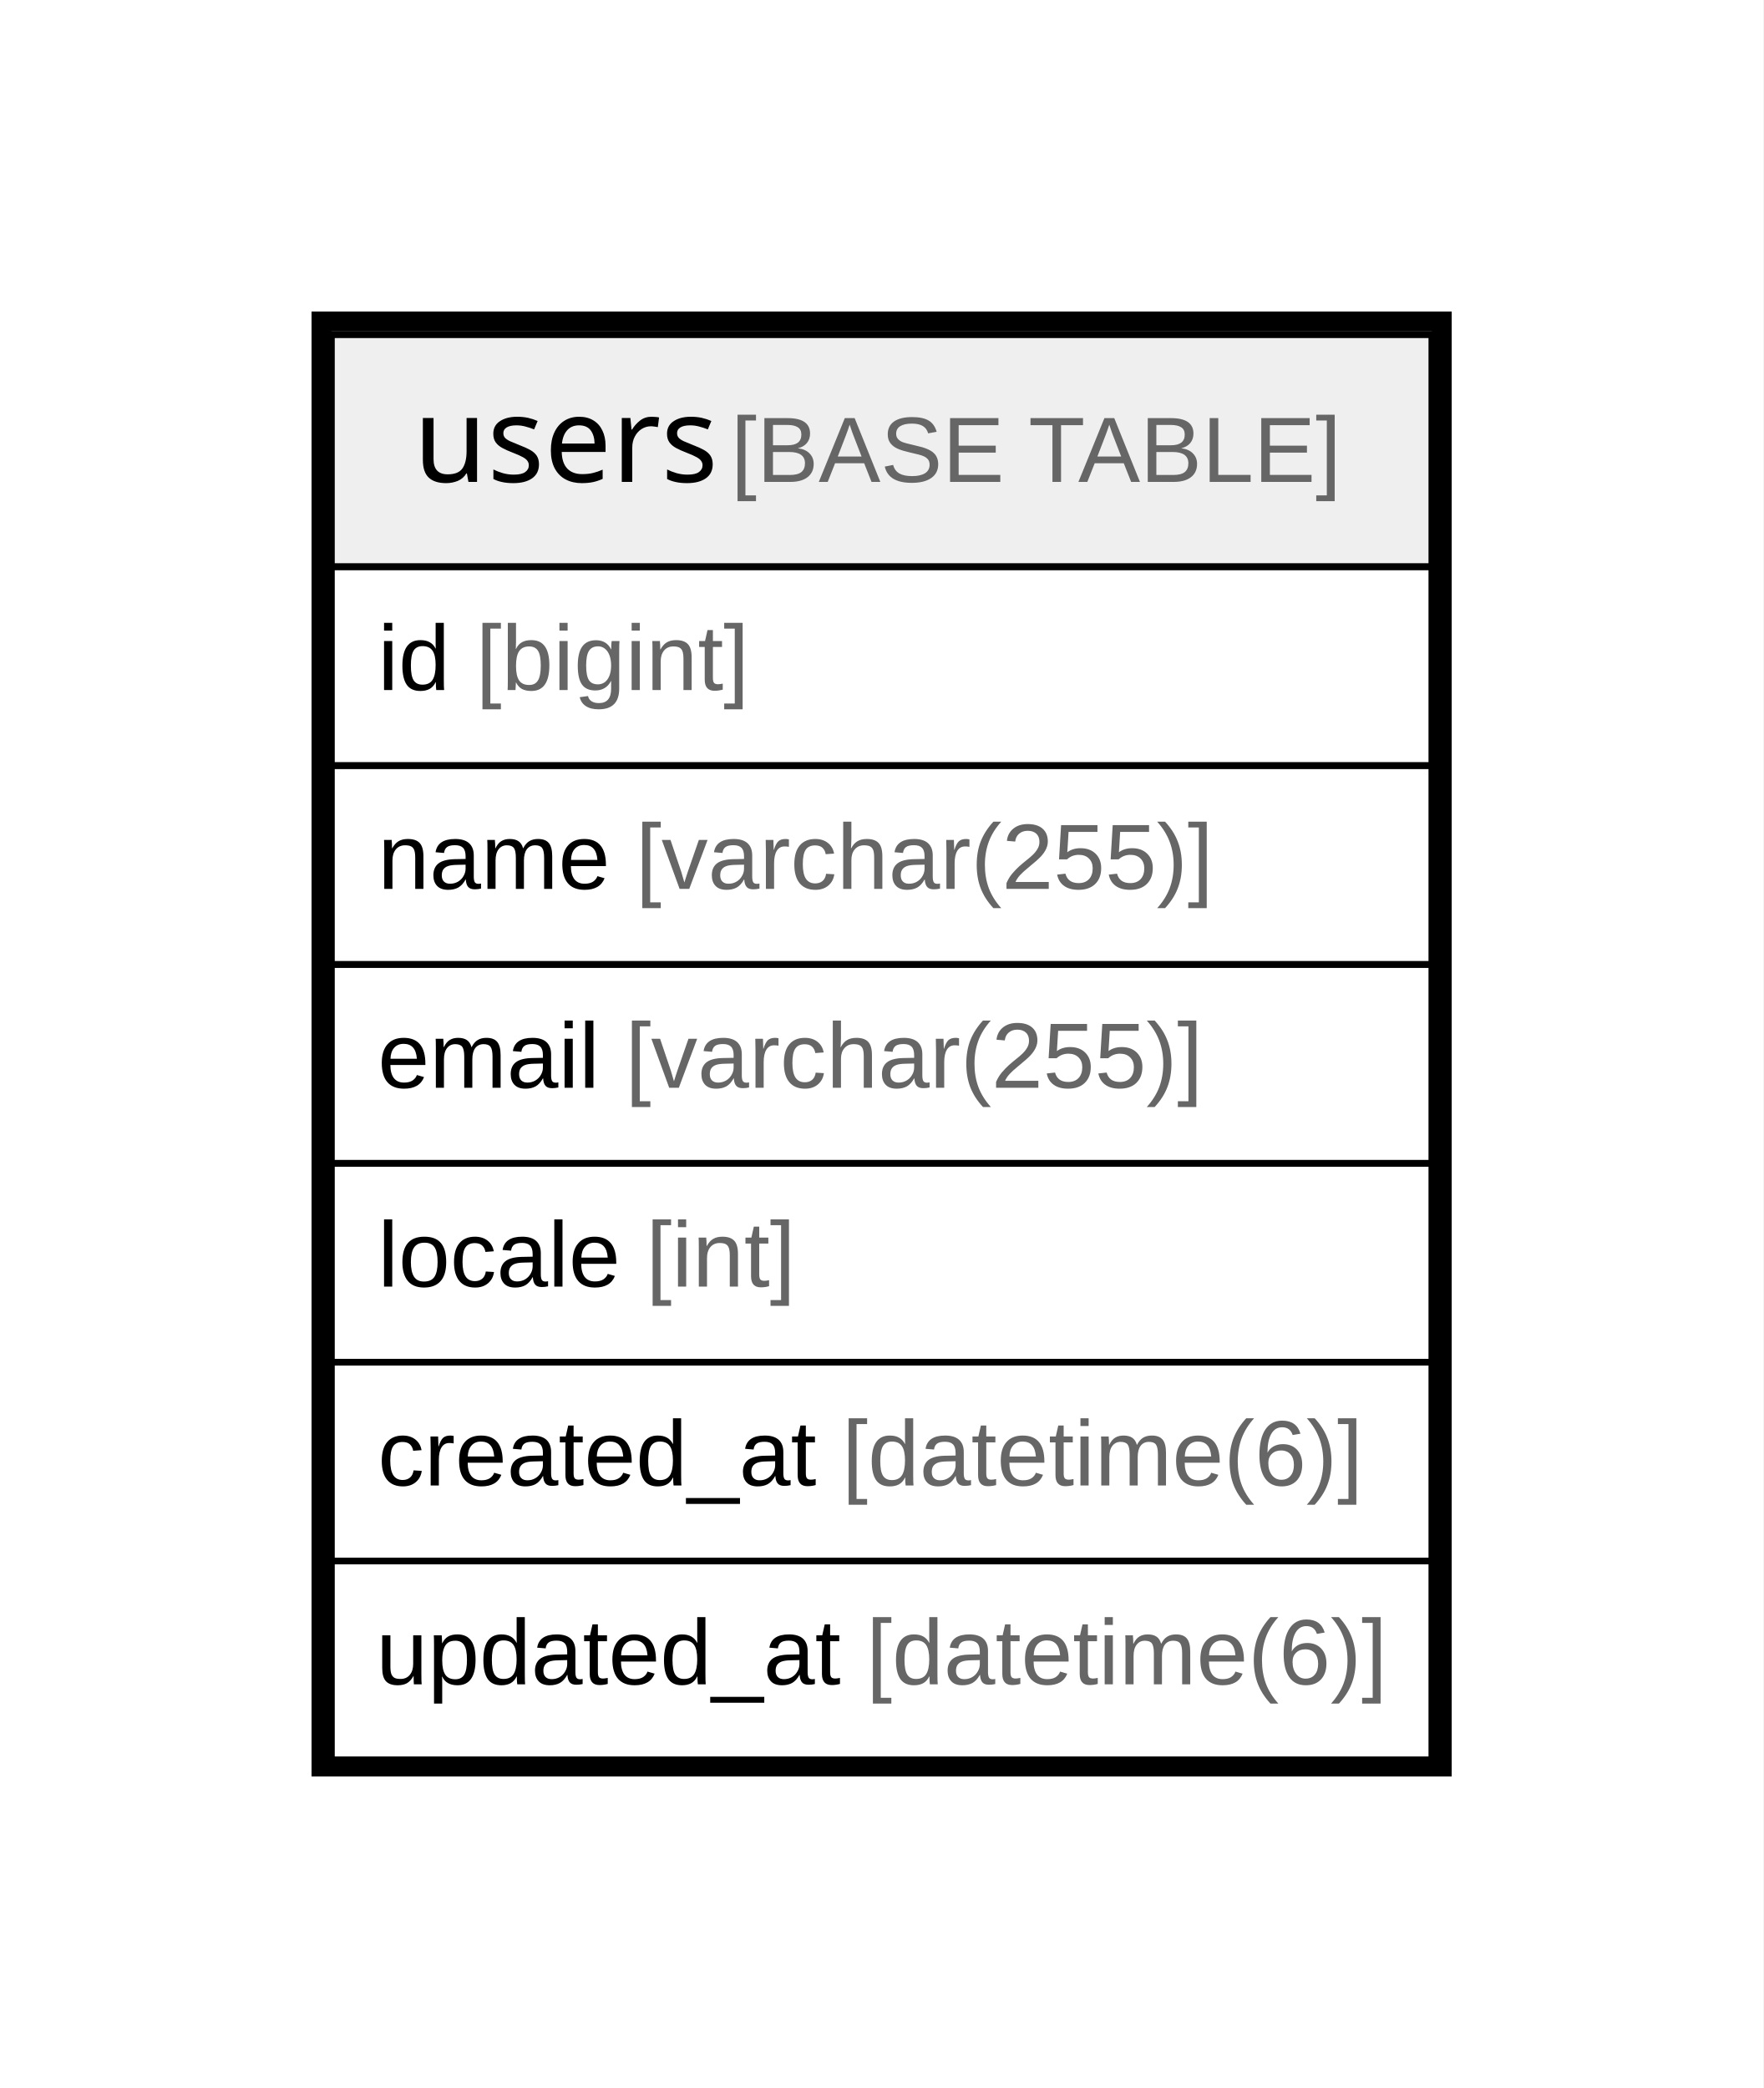
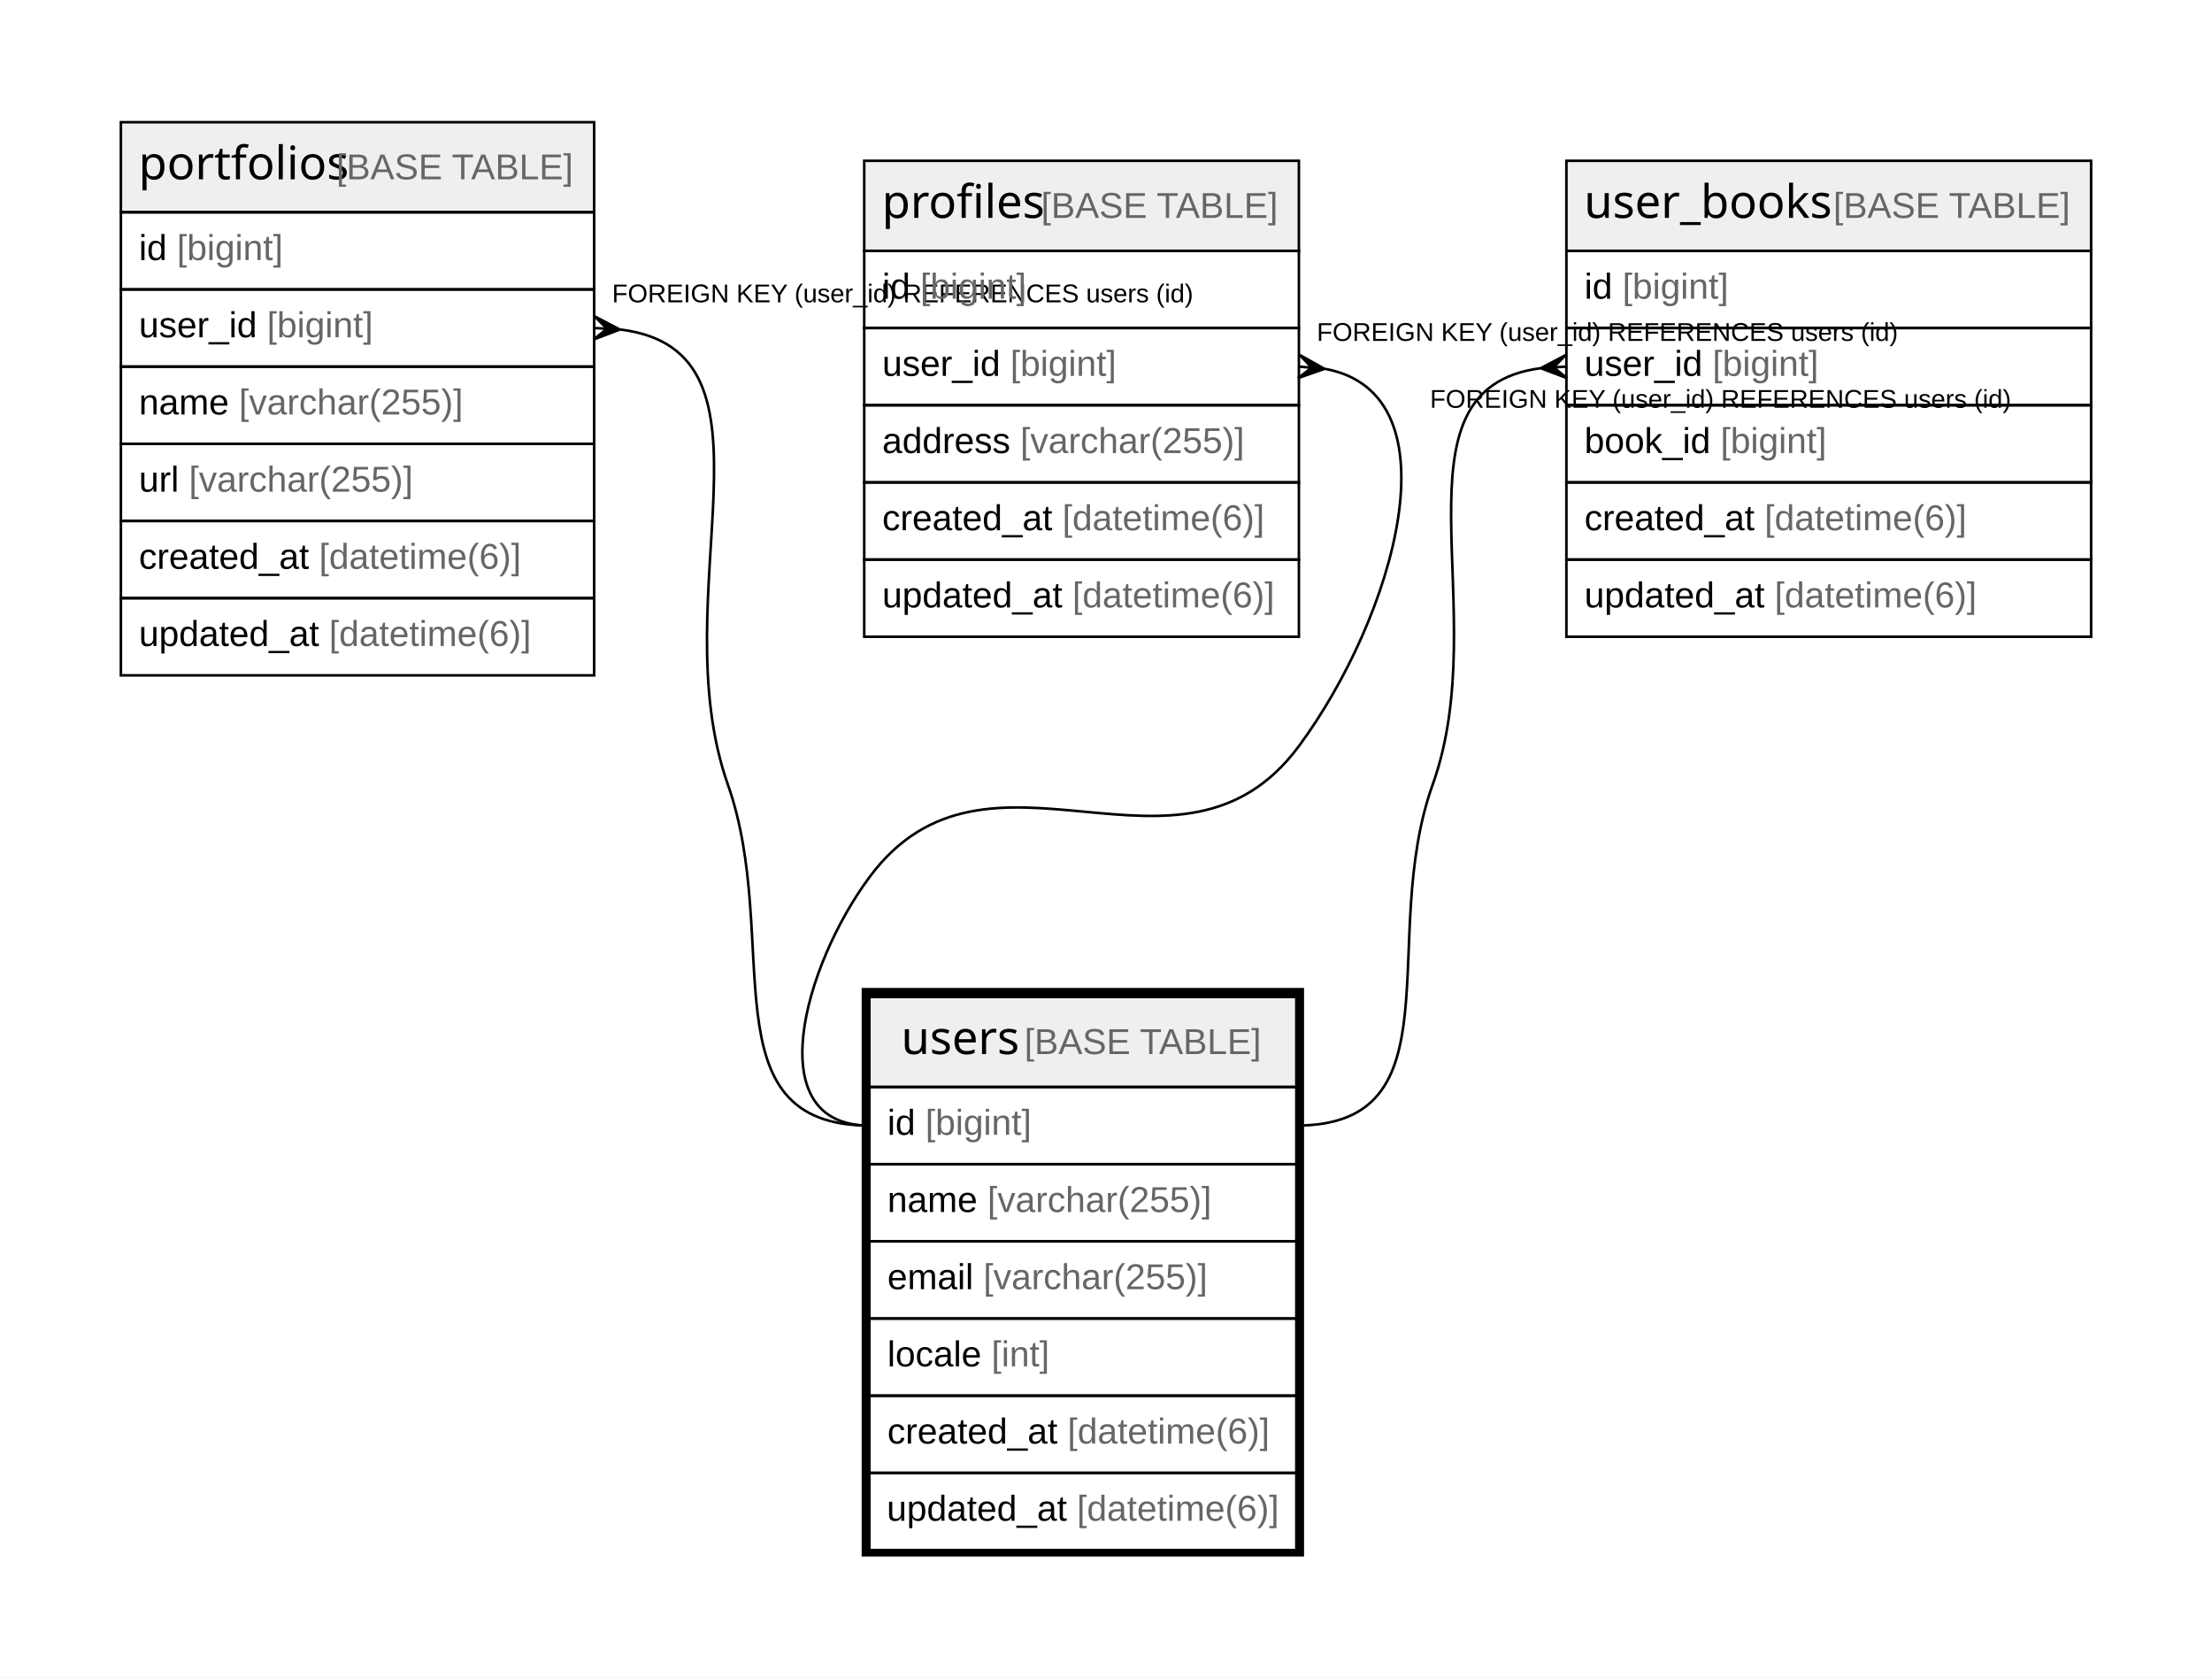
- <svg xmlns="http://www.w3.org/2000/svg" width="266pt" height="315pt" viewBox="0.00 0.00 266.00 315.00">
-   <g id="graph0" class="graph" transform="scale(1 1) rotate(0) translate(4 311)">
-     <polygon fill="#ffffff" stroke="transparent" points="-4,4 -4,-311 262,-311 262,4 -4,4" />
+ <svg xmlns="http://www.w3.org/2000/svg" width="860pt" height="652pt" viewBox="0.00 0.00 860.00 652.00">
+   <g id="graph0" class="graph" transform="scale(1 1) rotate(0) translate(4 648)">
+     <polygon fill="#ffffff" stroke="transparent" points="-4,4 -4,-648 856,-648 856,4 -4,4" />
    <g id="node1" class="node">
-       <polygon fill="#efefef" stroke="transparent" points="46,-225.5 46,-260.5 212,-260.5 212,-225.5 46,-225.5" />
-       <polygon fill="none" stroke="#000000" points="46,-225.5 46,-260.5 212,-260.5 212,-225.5 46,-225.5" />
-       <text text-anchor="start" x="58.371" y="-238.3" font-family="Arial Bold" font-size="18.00" fill="#000000">users</text>
-       <text text-anchor="start" x="102.375" y="-238.3" font-family="Arial" font-size="14.00" fill="#000000"> </text>
-       <text text-anchor="start" x="106.266" y="-238.3" font-family="Arial" font-size="14.00" fill="#666666">[BASE TABLE]</text>
-       <polygon fill="none" stroke="#000000" points="46,-195.5 46,-225.5 212,-225.5 212,-195.5 46,-195.5" />
-       <text text-anchor="start" x="53" y="-206.9" font-family="Arial" font-size="14.00" fill="#000000">id </text>
-       <text text-anchor="start" x="67.78" y="-206.9" font-family="Arial" font-size="14.00" fill="#666666">[bigint]</text>
-       <polygon fill="none" stroke="#000000" points="46,-165.5 46,-195.5 212,-195.5 212,-165.5 46,-165.5" />
-       <text text-anchor="start" x="53" y="-176.9" font-family="Arial" font-size="14.00" fill="#000000">name </text>
-       <text text-anchor="start" x="91.899" y="-176.9" font-family="Arial" font-size="14.00" fill="#666666">[varchar(255)]</text>
-       <polygon fill="none" stroke="#000000" points="46,-135.5 46,-165.5 212,-165.5 212,-135.5 46,-135.5" />
-       <text text-anchor="start" x="53" y="-146.9" font-family="Arial" font-size="14.00" fill="#000000">email </text>
-       <text text-anchor="start" x="90.33" y="-146.9" font-family="Arial" font-size="14.00" fill="#666666">[varchar(255)]</text>
-       <polygon fill="none" stroke="#000000" points="46,-105.5 46,-135.5 212,-135.5 212,-105.5 46,-105.5" />
-       <text text-anchor="start" x="53" y="-116.9" font-family="Arial" font-size="14.00" fill="#000000">locale </text>
-       <text text-anchor="start" x="93.452" y="-116.9" font-family="Arial" font-size="14.00" fill="#666666">[int]</text>
-       <polygon fill="none" stroke="#000000" points="46,-75.5 46,-105.5 212,-105.5 212,-75.5 46,-75.5" />
-       <text text-anchor="start" x="53" y="-86.9" font-family="Arial" font-size="14.00" fill="#000000">created_at </text>
-       <text text-anchor="start" x="123.028" y="-86.9" font-family="Arial" font-size="14.00" fill="#666666">[datetime(6)]</text>
-       <polygon fill="none" stroke="#000000" points="46,-45.5 46,-75.5 212,-75.5 212,-45.5 46,-45.5" />
-       <text text-anchor="start" x="52.752" y="-56.9" font-family="Arial" font-size="14.00" fill="#000000">updated_at </text>
-       <text text-anchor="start" x="126.684" y="-56.9" font-family="Arial" font-size="14.00" fill="#666666">[datetime(6)]</text>
-       <polygon fill="none" stroke="#000000" stroke-width="3" points="44.5,-44.5 44.5,-262.5 213.5,-262.5 213.5,-44.5 44.5,-44.5" />
+       <polygon fill="#efefef" stroke="transparent" points="334,-225.5 334,-260.5 500,-260.5 500,-225.5 334,-225.5" />
+       <polygon fill="none" stroke="#000000" points="334,-225.5 334,-260.5 500,-260.5 500,-225.5 334,-225.5" />
+       <text text-anchor="start" x="346.371" y="-238.3" font-family="Arial Bold" font-size="18.00" fill="#000000">users</text>
+       <text text-anchor="start" x="390.375" y="-238.3" font-family="Arial" font-size="14.00" fill="#000000"> </text>
+       <text text-anchor="start" x="394.266" y="-238.3" font-family="Arial" font-size="14.00" fill="#666666">[BASE TABLE]</text>
+       <polygon fill="none" stroke="#000000" points="334,-195.5 334,-225.5 500,-225.5 500,-195.5 334,-195.5" />
+       <text text-anchor="start" x="341" y="-206.9" font-family="Arial" font-size="14.00" fill="#000000">id </text>
+       <text text-anchor="start" x="355.78" y="-206.9" font-family="Arial" font-size="14.00" fill="#666666">[bigint]</text>
+       <polygon fill="none" stroke="#000000" points="334,-165.5 334,-195.5 500,-195.5 500,-165.5 334,-165.5" />
+       <text text-anchor="start" x="341" y="-176.9" font-family="Arial" font-size="14.00" fill="#000000">name </text>
+       <text text-anchor="start" x="379.899" y="-176.9" font-family="Arial" font-size="14.00" fill="#666666">[varchar(255)]</text>
+       <polygon fill="none" stroke="#000000" points="334,-135.5 334,-165.5 500,-165.5 500,-135.5 334,-135.5" />
+       <text text-anchor="start" x="341" y="-146.9" font-family="Arial" font-size="14.00" fill="#000000">email </text>
+       <text text-anchor="start" x="378.33" y="-146.9" font-family="Arial" font-size="14.00" fill="#666666">[varchar(255)]</text>
+       <polygon fill="none" stroke="#000000" points="334,-105.5 334,-135.5 500,-135.5 500,-105.5 334,-105.5" />
+       <text text-anchor="start" x="341" y="-116.9" font-family="Arial" font-size="14.00" fill="#000000">locale </text>
+       <text text-anchor="start" x="381.452" y="-116.9" font-family="Arial" font-size="14.00" fill="#666666">[int]</text>
+       <polygon fill="none" stroke="#000000" points="334,-75.5 334,-105.5 500,-105.5 500,-75.5 334,-75.5" />
+       <text text-anchor="start" x="341" y="-86.9" font-family="Arial" font-size="14.00" fill="#000000">created_at </text>
+       <text text-anchor="start" x="411.028" y="-86.9" font-family="Arial" font-size="14.00" fill="#666666">[datetime(6)]</text>
+       <polygon fill="none" stroke="#000000" points="334,-45.5 334,-75.5 500,-75.5 500,-45.5 334,-45.5" />
+       <text text-anchor="start" x="340.752" y="-56.9" font-family="Arial" font-size="14.00" fill="#000000">updated_at </text>
+       <text text-anchor="start" x="414.684" y="-56.9" font-family="Arial" font-size="14.00" fill="#666666">[datetime(6)]</text>
+       <polygon fill="none" stroke="#000000" stroke-width="3" points="332.5,-44.5 332.5,-262.5 501.5,-262.5 501.5,-44.5 332.5,-44.5" />
+     </g>
+     <g id="node2" class="node">
+       <polygon fill="#efefef" stroke="transparent" points="43,-565.5 43,-600.5 227,-600.5 227,-565.5 43,-565.5" />
+       <polygon fill="none" stroke="#000000" points="43,-565.5 43,-600.5 227,-600.5 227,-565.5 43,-565.5" />
+       <text text-anchor="start" x="49.868" y="-578.3" font-family="Arial Bold" font-size="18.00" fill="#000000">portfolios</text>
+       <text text-anchor="start" x="122.878" y="-578.3" font-family="Arial" font-size="14.00" fill="#000000"> </text>
+       <text text-anchor="start" x="126.769" y="-578.3" font-family="Arial" font-size="14.00" fill="#666666">[BASE TABLE]</text>
+       <polygon fill="none" stroke="#000000" points="43,-535.5 43,-565.5 227,-565.5 227,-535.5 43,-535.5" />
+       <text text-anchor="start" x="50" y="-546.9" font-family="Arial" font-size="14.00" fill="#000000">id </text>
+       <text text-anchor="start" x="64.78" y="-546.9" font-family="Arial" font-size="14.00" fill="#666666">[bigint]</text>
+       <polygon fill="none" stroke="#000000" points="43,-505.5 43,-535.5 227,-535.5 227,-505.5 43,-505.5" />
+       <text text-anchor="start" x="50" y="-516.9" font-family="Arial" font-size="14.00" fill="#000000">user_id </text>
+       <text text-anchor="start" x="99.788" y="-516.9" font-family="Arial" font-size="14.00" fill="#666666">[bigint]</text>
+       <polygon fill="none" stroke="#000000" points="43,-475.5 43,-505.5 227,-505.5 227,-475.5 43,-475.5" />
+       <text text-anchor="start" x="50" y="-486.9" font-family="Arial" font-size="14.00" fill="#000000">name </text>
+       <text text-anchor="start" x="88.899" y="-486.9" font-family="Arial" font-size="14.00" fill="#666666">[varchar(255)]</text>
+       <polygon fill="none" stroke="#000000" points="43,-445.5 43,-475.5 227,-475.5 227,-445.5 43,-445.5" />
+       <text text-anchor="start" x="50" y="-456.9" font-family="Arial" font-size="14.00" fill="#000000">url </text>
+       <text text-anchor="start" x="69.44" y="-456.9" font-family="Arial" font-size="14.00" fill="#666666">[varchar(255)]</text>
+       <polygon fill="none" stroke="#000000" points="43,-415.5 43,-445.5 227,-445.5 227,-415.5 43,-415.5" />
+       <text text-anchor="start" x="50" y="-426.9" font-family="Arial" font-size="14.00" fill="#000000">created_at </text>
+       <text text-anchor="start" x="120.028" y="-426.9" font-family="Arial" font-size="14.00" fill="#666666">[datetime(6)]</text>
+       <polygon fill="none" stroke="#000000" points="43,-385.5 43,-415.5 227,-415.5 227,-385.5 43,-385.5" />
+       <text text-anchor="start" x="50" y="-396.9" font-family="Arial" font-size="14.00" fill="#000000">updated_at </text>
+       <text text-anchor="start" x="123.933" y="-396.9" font-family="Arial" font-size="14.00" fill="#666666">[datetime(6)]</text>
+     </g>
+     <g id="edge1" class="edge">
+       <path fill="none" stroke="#000000" d="M237.253,-519.906C304.205,-511.563 252.875,-417.038 279,-343 300.216,-282.873 270.239,-210.5 334,-210.5" />
+       <polygon fill="#000000" stroke="#000000" points="236.983,-519.921 226.74,-516.008 231.992,-520.211 227,-520.5 227,-520.5 227,-520.5 231.992,-520.211 227.26,-524.992 236.983,-519.921 236.983,-519.921" />
+       <text text-anchor="start" x="233.945" y="-530.5" font-family="Arial" font-size="10.00" fill="#000000">FOREIGN KEY (user_id) REFERENCES users (id)</text>
+     </g>
+     <g id="node3" class="node">
+       <polygon fill="#efefef" stroke="transparent" points="332,-550.5 332,-585.5 501,-585.5 501,-550.5 332,-550.5" />
+       <polygon fill="none" stroke="#000000" points="332,-550.5 332,-585.5 501,-585.5 501,-550.5 332,-550.5" />
+       <text text-anchor="start" x="338.872" y="-563.3" font-family="Arial Bold" font-size="18.00" fill="#000000">profiles</text>
+       <text text-anchor="start" x="396.874" y="-563.3" font-family="Arial" font-size="14.00" fill="#000000"> </text>
+       <text text-anchor="start" x="400.764" y="-563.3" font-family="Arial" font-size="14.00" fill="#666666">[BASE TABLE]</text>
+       <polygon fill="none" stroke="#000000" points="332,-520.5 332,-550.5 501,-550.5 501,-520.5 332,-520.5" />
+       <text text-anchor="start" x="339" y="-531.9" font-family="Arial" font-size="14.00" fill="#000000">id </text>
+       <text text-anchor="start" x="353.78" y="-531.9" font-family="Arial" font-size="14.00" fill="#666666">[bigint]</text>
+       <polygon fill="none" stroke="#000000" points="332,-490.5 332,-520.5 501,-520.5 501,-490.5 332,-490.5" />
+       <text text-anchor="start" x="339" y="-501.9" font-family="Arial" font-size="14.00" fill="#000000">user_id </text>
+       <text text-anchor="start" x="388.788" y="-501.9" font-family="Arial" font-size="14.00" fill="#666666">[bigint]</text>
+       <polygon fill="none" stroke="#000000" points="332,-460.5 332,-490.5 501,-490.5 501,-460.5 332,-460.5" />
+       <text text-anchor="start" x="339" y="-471.9" font-family="Arial" font-size="14.00" fill="#000000">address </text>
+       <text text-anchor="start" x="392.682" y="-471.9" font-family="Arial" font-size="14.00" fill="#666666">[varchar(255)]</text>
+       <polygon fill="none" stroke="#000000" points="332,-430.5 332,-460.5 501,-460.5 501,-430.5 332,-430.5" />
+       <text text-anchor="start" x="339" y="-441.9" font-family="Arial" font-size="14.00" fill="#000000">created_at </text>
+       <text text-anchor="start" x="409.028" y="-441.9" font-family="Arial" font-size="14.00" fill="#666666">[datetime(6)]</text>
+       <polygon fill="none" stroke="#000000" points="332,-400.5 332,-430.5 501,-430.5 501,-400.5 332,-400.5" />
+       <text text-anchor="start" x="339" y="-411.9" font-family="Arial" font-size="14.00" fill="#000000">updated_at </text>
+       <text text-anchor="start" x="412.933" y="-411.9" font-family="Arial" font-size="14.00" fill="#666666">[datetime(6)]</text>
+     </g>
+     <g id="edge2" class="edge">
+       <path fill="none" stroke="#000000" d="M511.267,-504.612C563.508,-494.895 537.793,-407.707 501,-358 454.828,-295.623 380.172,-369.377 334,-307 308.483,-272.527 291.111,-210.5 334,-210.5" />
+       <polygon fill="#000000" stroke="#000000" points="510.963,-504.639 500.612,-501.017 505.981,-505.069 501,-505.5 501,-505.5 501,-505.5 505.981,-505.069 501.388,-509.983 510.963,-504.639 510.963,-504.639" />
+       <text text-anchor="start" x="507.945" y="-515.5" font-family="Arial" font-size="10.00" fill="#000000">FOREIGN KEY (user_id) REFERENCES users (id)</text>
+     </g>
+     <g id="node4" class="node">
+       <polygon fill="#efefef" stroke="transparent" points="605,-550.5 605,-585.5 809,-585.5 809,-550.5 605,-550.5" />
+       <polygon fill="none" stroke="#000000" points="605,-550.5 605,-585.5 809,-585.5 809,-550.5 605,-550.5" />
+       <text text-anchor="start" x="611.858" y="-563.3" font-family="Arial Bold" font-size="18.00" fill="#000000">user_books</text>
+       <text text-anchor="start" x="704.888" y="-563.3" font-family="Arial" font-size="14.00" fill="#000000"> </text>
+       <text text-anchor="start" x="708.778" y="-563.3" font-family="Arial" font-size="14.00" fill="#666666">[BASE TABLE]</text>
+       <polygon fill="none" stroke="#000000" points="605,-520.5 605,-550.5 809,-550.5 809,-520.5 605,-520.5" />
+       <text text-anchor="start" x="612" y="-531.9" font-family="Arial" font-size="14.00" fill="#000000">id </text>
+       <text text-anchor="start" x="626.78" y="-531.9" font-family="Arial" font-size="14.00" fill="#666666">[bigint]</text>
+       <polygon fill="none" stroke="#000000" points="605,-490.5 605,-520.5 809,-520.5 809,-490.5 605,-490.5" />
+       <text text-anchor="start" x="612" y="-501.9" font-family="Arial" font-size="14.00" fill="#000000">user_id </text>
+       <text text-anchor="start" x="661.788" y="-501.9" font-family="Arial" font-size="14.00" fill="#666666">[bigint]</text>
+       <polygon fill="none" stroke="#000000" points="605,-460.5 605,-490.5 809,-490.5 809,-460.5 605,-460.5" />
+       <text text-anchor="start" x="612" y="-471.9" font-family="Arial" font-size="14.00" fill="#000000">book_id </text>
+       <text text-anchor="start" x="664.91" y="-471.9" font-family="Arial" font-size="14.00" fill="#666666">[bigint]</text>
+       <polygon fill="none" stroke="#000000" points="605,-430.5 605,-460.5 809,-460.5 809,-430.5 605,-430.5" />
+       <text text-anchor="start" x="612" y="-441.9" font-family="Arial" font-size="14.00" fill="#000000">created_at </text>
+       <text text-anchor="start" x="682.028" y="-441.9" font-family="Arial" font-size="14.00" fill="#666666">[datetime(6)]</text>
+       <polygon fill="none" stroke="#000000" points="605,-400.5 605,-430.5 809,-430.5 809,-400.5 605,-400.5" />
+       <text text-anchor="start" x="612" y="-411.9" font-family="Arial" font-size="14.00" fill="#000000">updated_at </text>
+       <text text-anchor="start" x="685.933" y="-411.9" font-family="Arial" font-size="14.00" fill="#666666">[datetime(6)]</text>
+     </g>
+     <g id="edge3" class="edge">
+       <path fill="none" stroke="#000000" d="M594.765,-504.861C533.823,-496.647 577.4,-410.875 553,-343 531.543,-283.314 563.425,-210.5 500,-210.5" />
+       <polygon fill="#000000" stroke="#000000" points="595.019,-504.877 604.72,-509.991 600.01,-505.188 605,-505.5 605,-505.5 605,-505.5 600.01,-505.188 605.28,-501.009 595.019,-504.877 595.019,-504.877" />
+       <text text-anchor="start" x="551.945" y="-489.5" font-family="Arial" font-size="10.00" fill="#000000">FOREIGN KEY (user_id) REFERENCES users (id)</text>
    </g>
  </g>
</svg>
